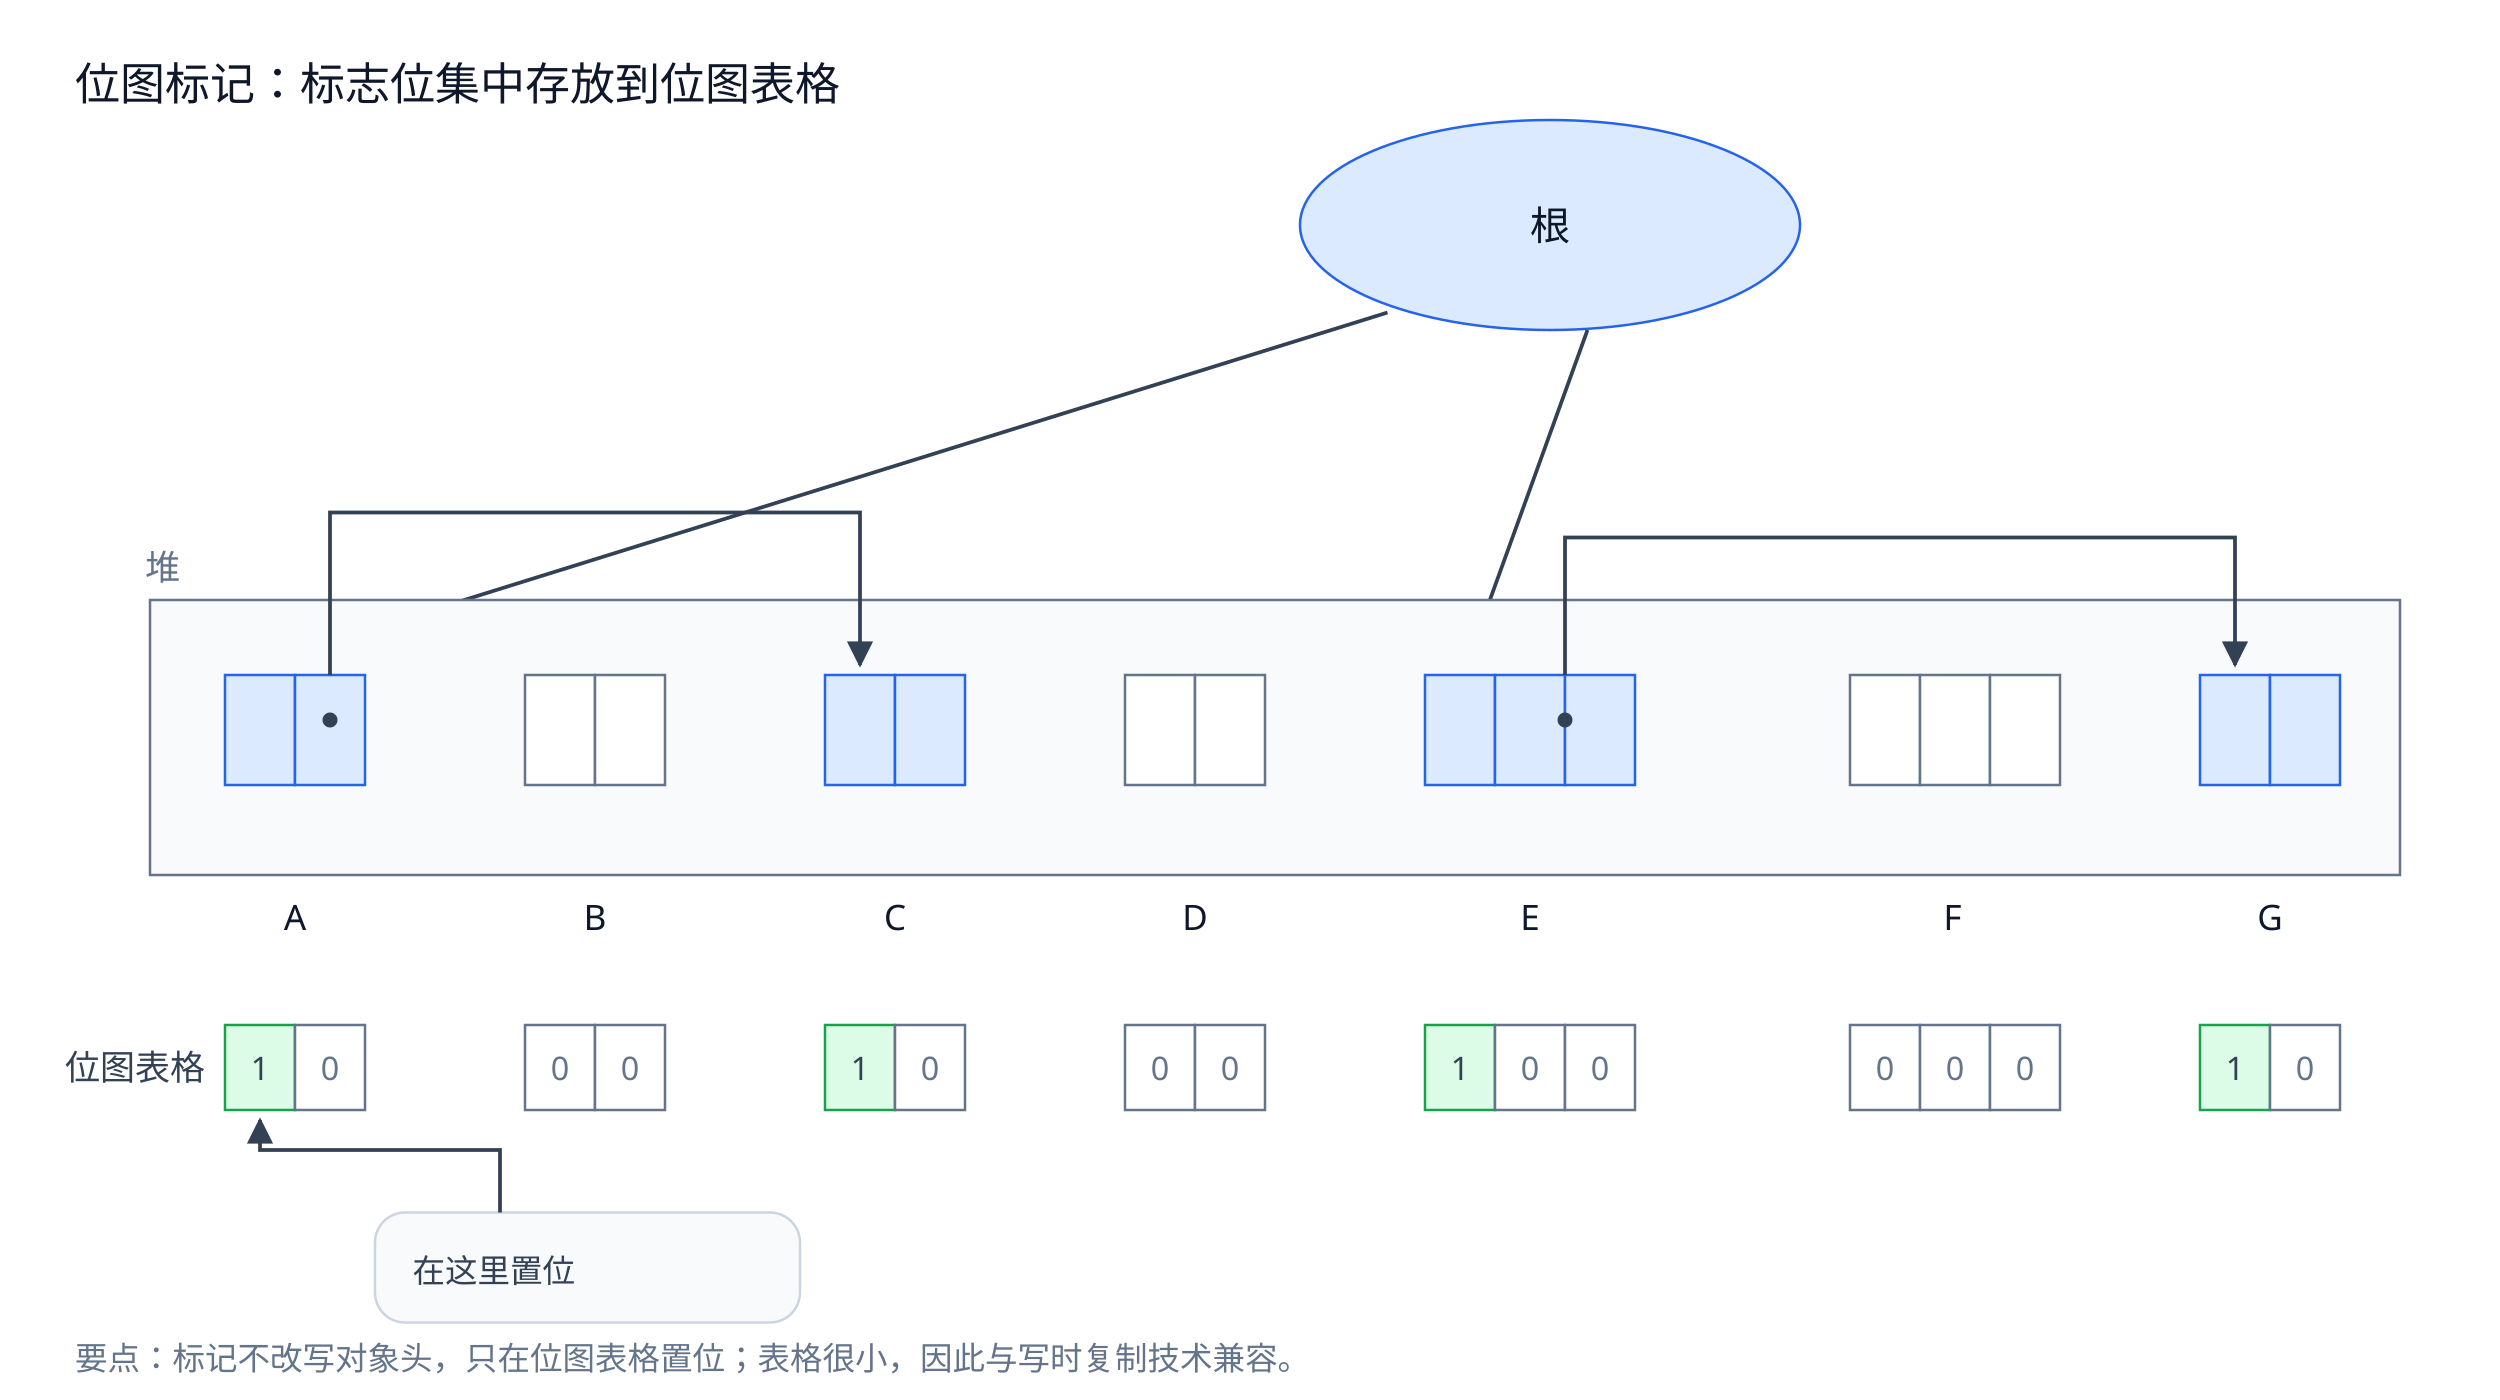
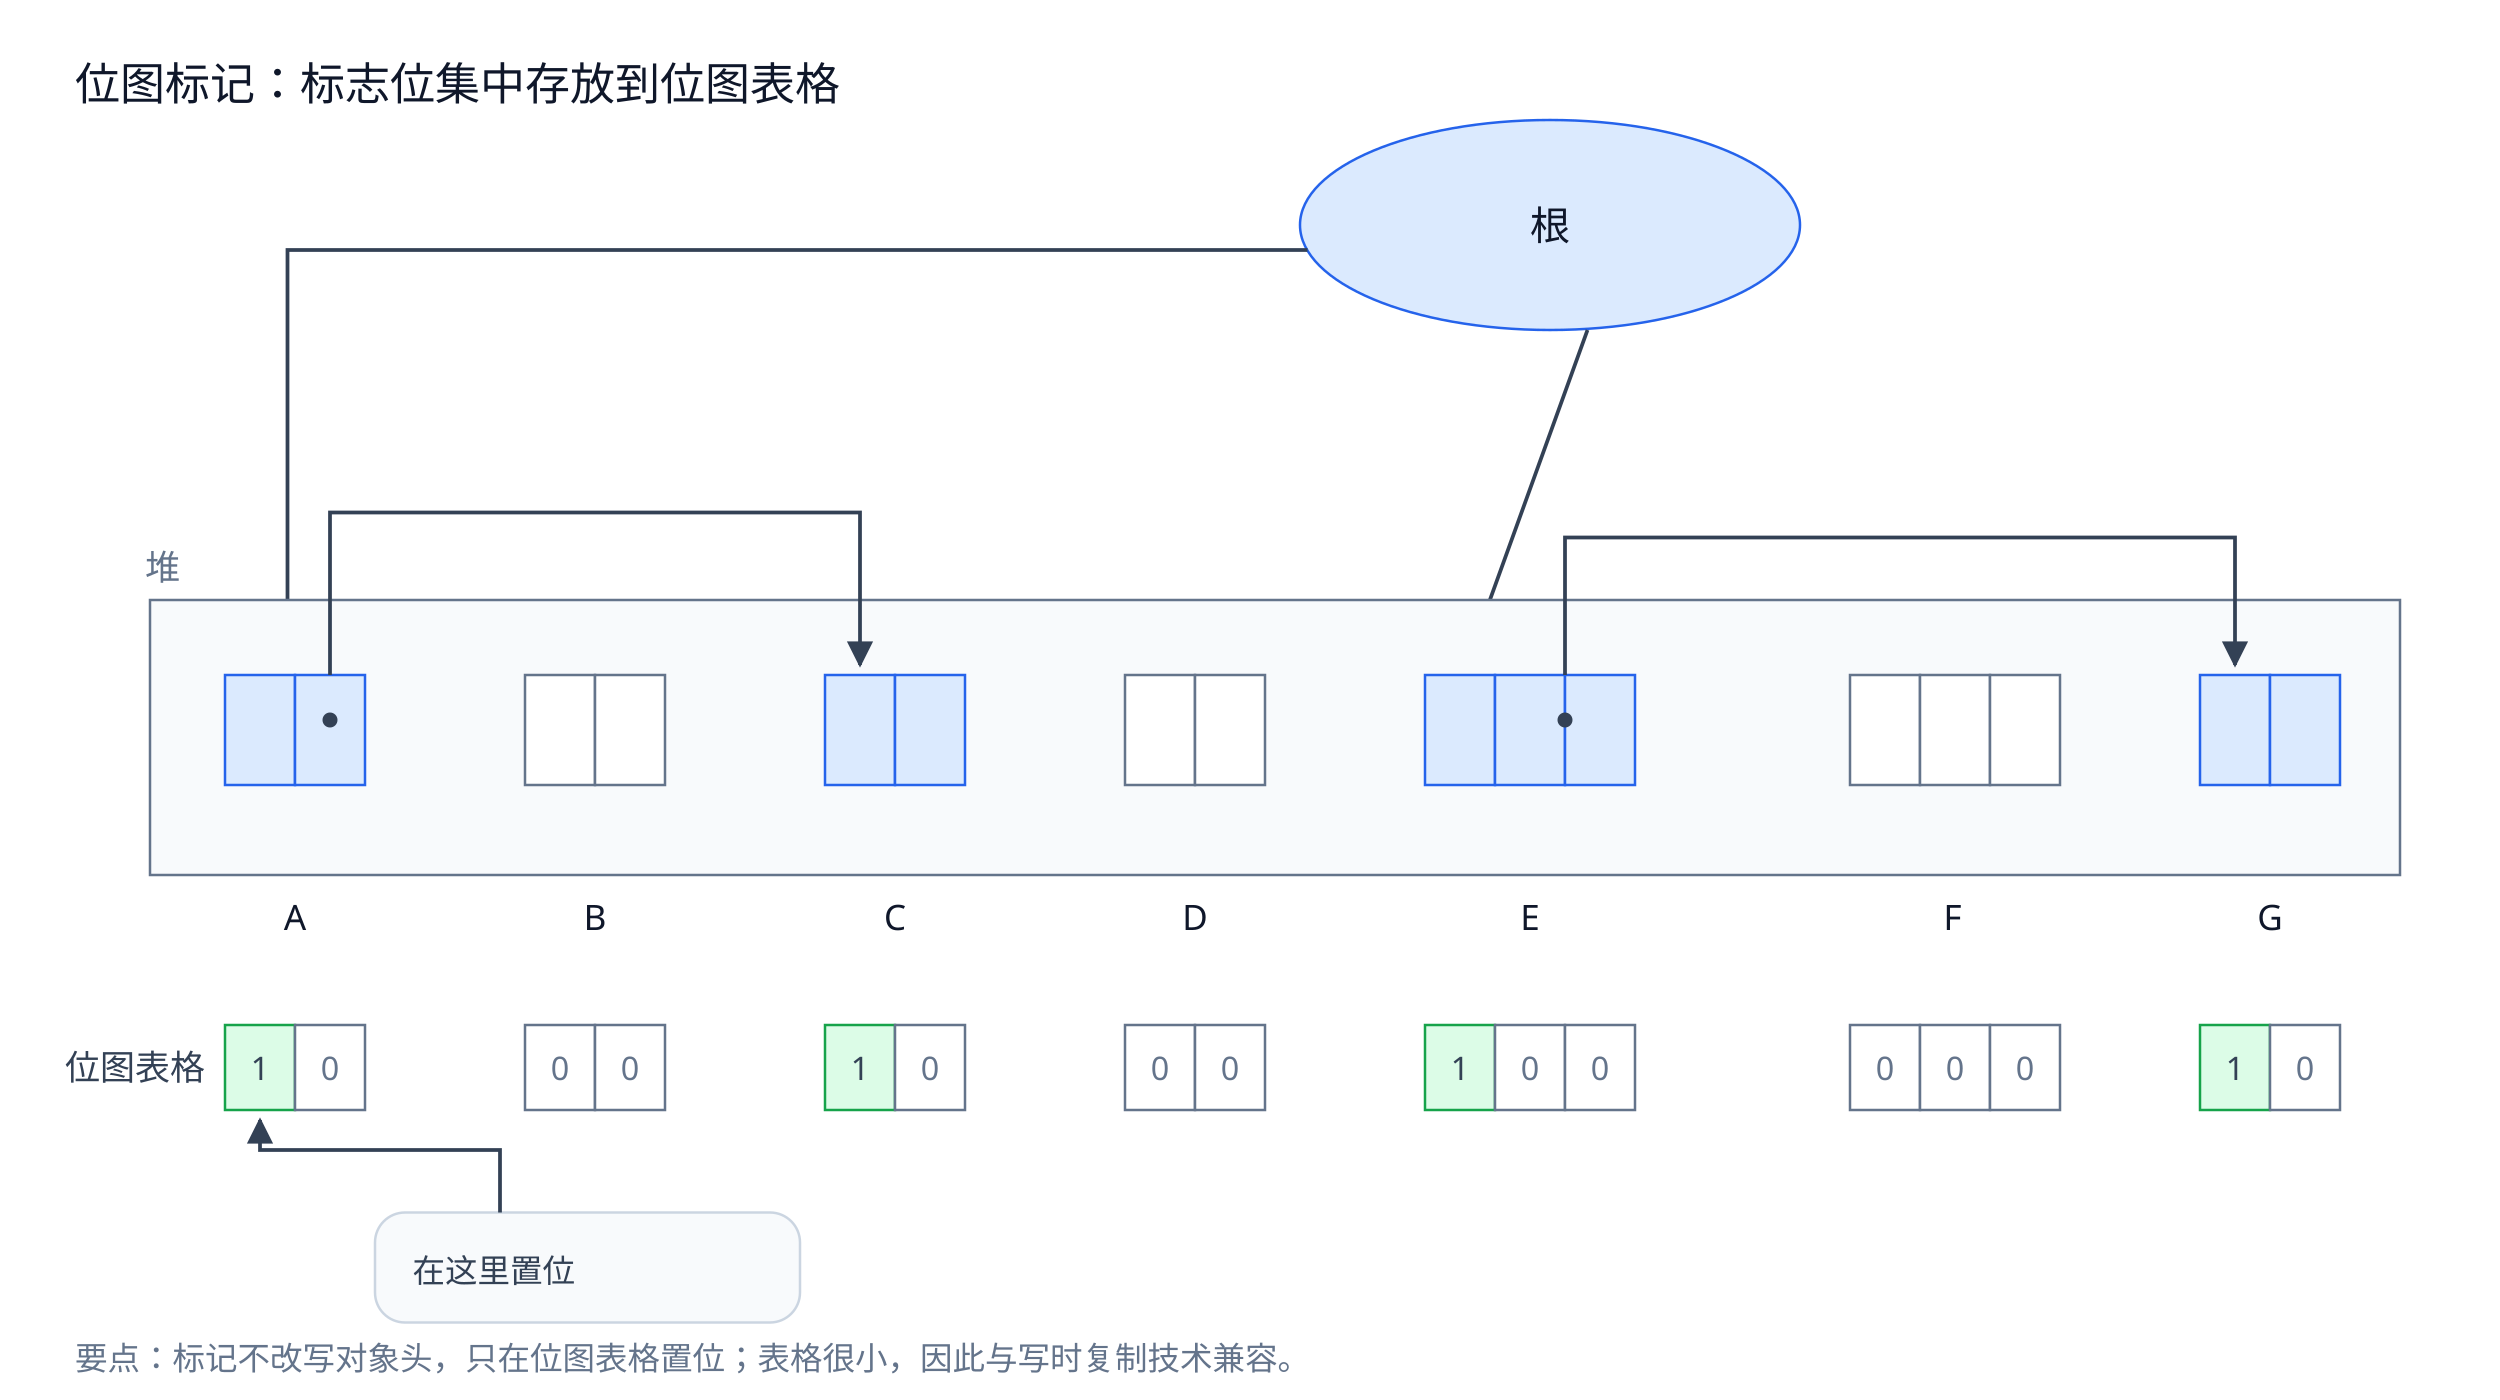
<svg xmlns="http://www.w3.org/2000/svg" width="1000" height="560" viewBox="0 0 1000 560" font-family="sans-serif">
  <defs>
    <marker id="arr" viewBox="0 0 10 10" refX="9" refY="5" markerWidth="7" markerHeight="7" orient="auto-start-reverse">
      <path d="M0,0 L10,5 L0,10 z" fill="#334155" />
    </marker>
  </defs>
  <rect x="0" y="0" width="1000" height="560" fill="#ffffff" />
  <text x="30" y="40" font-size="18" fill="#0f172a">位图标记：标志位集中存放到位图表格</text>
  <text x="58" y="232" font-size="14" fill="#64748b">堆</text>
  <ellipse cx="620" cy="90" rx="100" ry="42" fill="#dbeafe" stroke="#2563eb" />
  <text x="620" y="96" font-size="16" fill="#0f172a" text-anchor="middle">根</text>
-   <line x1="555" y1="125" x2="115" y2="262" stroke="#334155" stroke-width="1.5" marker-end="url(#arr)" />
+   <path d="M 523 100 H 115 V 262" fill="none" stroke="#334155" stroke-width="1.5" marker-end="url(#arr)" />
  <line x1="635" y1="132" x2="588" y2="262" stroke="#334155" stroke-width="1.5" marker-end="url(#arr)" />
  <rect x="60" y="240" width="900" height="110" fill="#f8fafc" stroke="#64748b" />
  <rect x="90" y="270" width="28" height="44" fill="#dbeafe" stroke="#2563eb" />
  <rect x="118" y="270" width="28" height="44" fill="#dbeafe" stroke="#2563eb" />
  <rect x="210" y="270" width="28" height="44" fill="#ffffff" stroke="#64748b" />
  <rect x="238" y="270" width="28" height="44" fill="#ffffff" stroke="#64748b" />
  <rect x="330" y="270" width="28" height="44" fill="#dbeafe" stroke="#2563eb" />
  <rect x="358" y="270" width="28" height="44" fill="#dbeafe" stroke="#2563eb" />
  <rect x="450" y="270" width="28" height="44" fill="#ffffff" stroke="#64748b" />
  <rect x="478" y="270" width="28" height="44" fill="#ffffff" stroke="#64748b" />
  <rect x="570" y="270" width="28" height="44" fill="#dbeafe" stroke="#2563eb" />
  <rect x="598" y="270" width="28" height="44" fill="#dbeafe" stroke="#2563eb" />
  <rect x="626" y="270" width="28" height="44" fill="#dbeafe" stroke="#2563eb" />
  <rect x="740" y="270" width="28" height="44" fill="#ffffff" stroke="#64748b" />
  <rect x="768" y="270" width="28" height="44" fill="#ffffff" stroke="#64748b" />
  <rect x="796" y="270" width="28" height="44" fill="#ffffff" stroke="#64748b" />
  <rect x="880" y="270" width="28" height="44" fill="#dbeafe" stroke="#2563eb" />
  <rect x="908" y="270" width="28" height="44" fill="#dbeafe" stroke="#2563eb" />
  <circle cx="132" cy="288" r="3" fill="#334155" />
  <path d="M 132 270 V 205 H 344 V 266" fill="none" stroke="#334155" stroke-width="1.5" marker-end="url(#arr)" />
  <circle cx="626" cy="288" r="3" fill="#334155" />
  <path d="M 626 270 V 215 H 894 V 266" fill="none" stroke="#334155" stroke-width="1.5" marker-end="url(#arr)" />
  <text x="118" y="372" font-size="14" fill="#0f172a" text-anchor="middle">A</text>
  <text x="238" y="372" font-size="14" fill="#0f172a" text-anchor="middle">B</text>
  <text x="358" y="372" font-size="14" fill="#0f172a" text-anchor="middle">C</text>
  <text x="478" y="372" font-size="14" fill="#0f172a" text-anchor="middle">D</text>
  <text x="612" y="372" font-size="14" fill="#0f172a" text-anchor="middle">E</text>
  <text x="781" y="372" font-size="14" fill="#0f172a" text-anchor="middle">F</text>
  <text x="908" y="372" font-size="14" fill="#0f172a" text-anchor="middle">G</text>
  <text x="26" y="432" font-size="14" fill="#334155">位图表格</text>
  <rect x="90" y="410" width="28" height="34" fill="#dcfce7" stroke="#16a34a" />
  <text x="104" y="432" font-size="13" fill="#334155" text-anchor="middle">1</text>
  <rect x="118" y="410" width="28" height="34" fill="#ffffff" stroke="#64748b" />
  <text x="132" y="432" font-size="13" fill="#64748b" text-anchor="middle">0</text>
  <rect x="210" y="410" width="28" height="34" fill="#ffffff" stroke="#64748b" />
  <text x="224" y="432" font-size="13" fill="#64748b" text-anchor="middle">0</text>
  <rect x="238" y="410" width="28" height="34" fill="#ffffff" stroke="#64748b" />
  <text x="252" y="432" font-size="13" fill="#64748b" text-anchor="middle">0</text>
  <rect x="330" y="410" width="28" height="34" fill="#dcfce7" stroke="#16a34a" />
  <text x="344" y="432" font-size="13" fill="#334155" text-anchor="middle">1</text>
  <rect x="358" y="410" width="28" height="34" fill="#ffffff" stroke="#64748b" />
  <text x="372" y="432" font-size="13" fill="#64748b" text-anchor="middle">0</text>
  <rect x="450" y="410" width="28" height="34" fill="#ffffff" stroke="#64748b" />
  <text x="464" y="432" font-size="13" fill="#64748b" text-anchor="middle">0</text>
  <rect x="478" y="410" width="28" height="34" fill="#ffffff" stroke="#64748b" />
  <text x="492" y="432" font-size="13" fill="#64748b" text-anchor="middle">0</text>
  <rect x="570" y="410" width="28" height="34" fill="#dcfce7" stroke="#16a34a" />
  <text x="584" y="432" font-size="13" fill="#334155" text-anchor="middle">1</text>
  <rect x="598" y="410" width="28" height="34" fill="#ffffff" stroke="#64748b" />
  <text x="612" y="432" font-size="13" fill="#64748b" text-anchor="middle">0</text>
  <rect x="626" y="410" width="28" height="34" fill="#ffffff" stroke="#64748b" />
  <text x="640" y="432" font-size="13" fill="#64748b" text-anchor="middle">0</text>
  <rect x="740" y="410" width="28" height="34" fill="#ffffff" stroke="#64748b" />
  <text x="754" y="432" font-size="13" fill="#64748b" text-anchor="middle">0</text>
  <rect x="768" y="410" width="28" height="34" fill="#ffffff" stroke="#64748b" />
  <text x="782" y="432" font-size="13" fill="#64748b" text-anchor="middle">0</text>
  <rect x="796" y="410" width="28" height="34" fill="#ffffff" stroke="#64748b" />
  <text x="810" y="432" font-size="13" fill="#64748b" text-anchor="middle">0</text>
  <rect x="880" y="410" width="28" height="34" fill="#dcfce7" stroke="#16a34a" />
  <text x="894" y="432" font-size="13" fill="#334155" text-anchor="middle">1</text>
  <rect x="908" y="410" width="28" height="34" fill="#ffffff" stroke="#64748b" />
  <text x="922" y="432" font-size="13" fill="#64748b" text-anchor="middle">0</text>
  <rect x="150" y="485" width="170" height="44" rx="12" fill="#f8fafc" stroke="#cbd5e1" />
  <text x="165" y="513" font-size="13" fill="#334155">在这里置位</text>
  <path d="M 200 485 V 460 H 104 V 448" fill="none" stroke="#334155" stroke-width="1.5" marker-end="url(#arr)" />
  <text x="30" y="548" font-size="13" fill="#64748b">要点：标记不改写对象头，只在位图表格置位；表格很小，因此与写时复制技术兼容。</text>
</svg>
